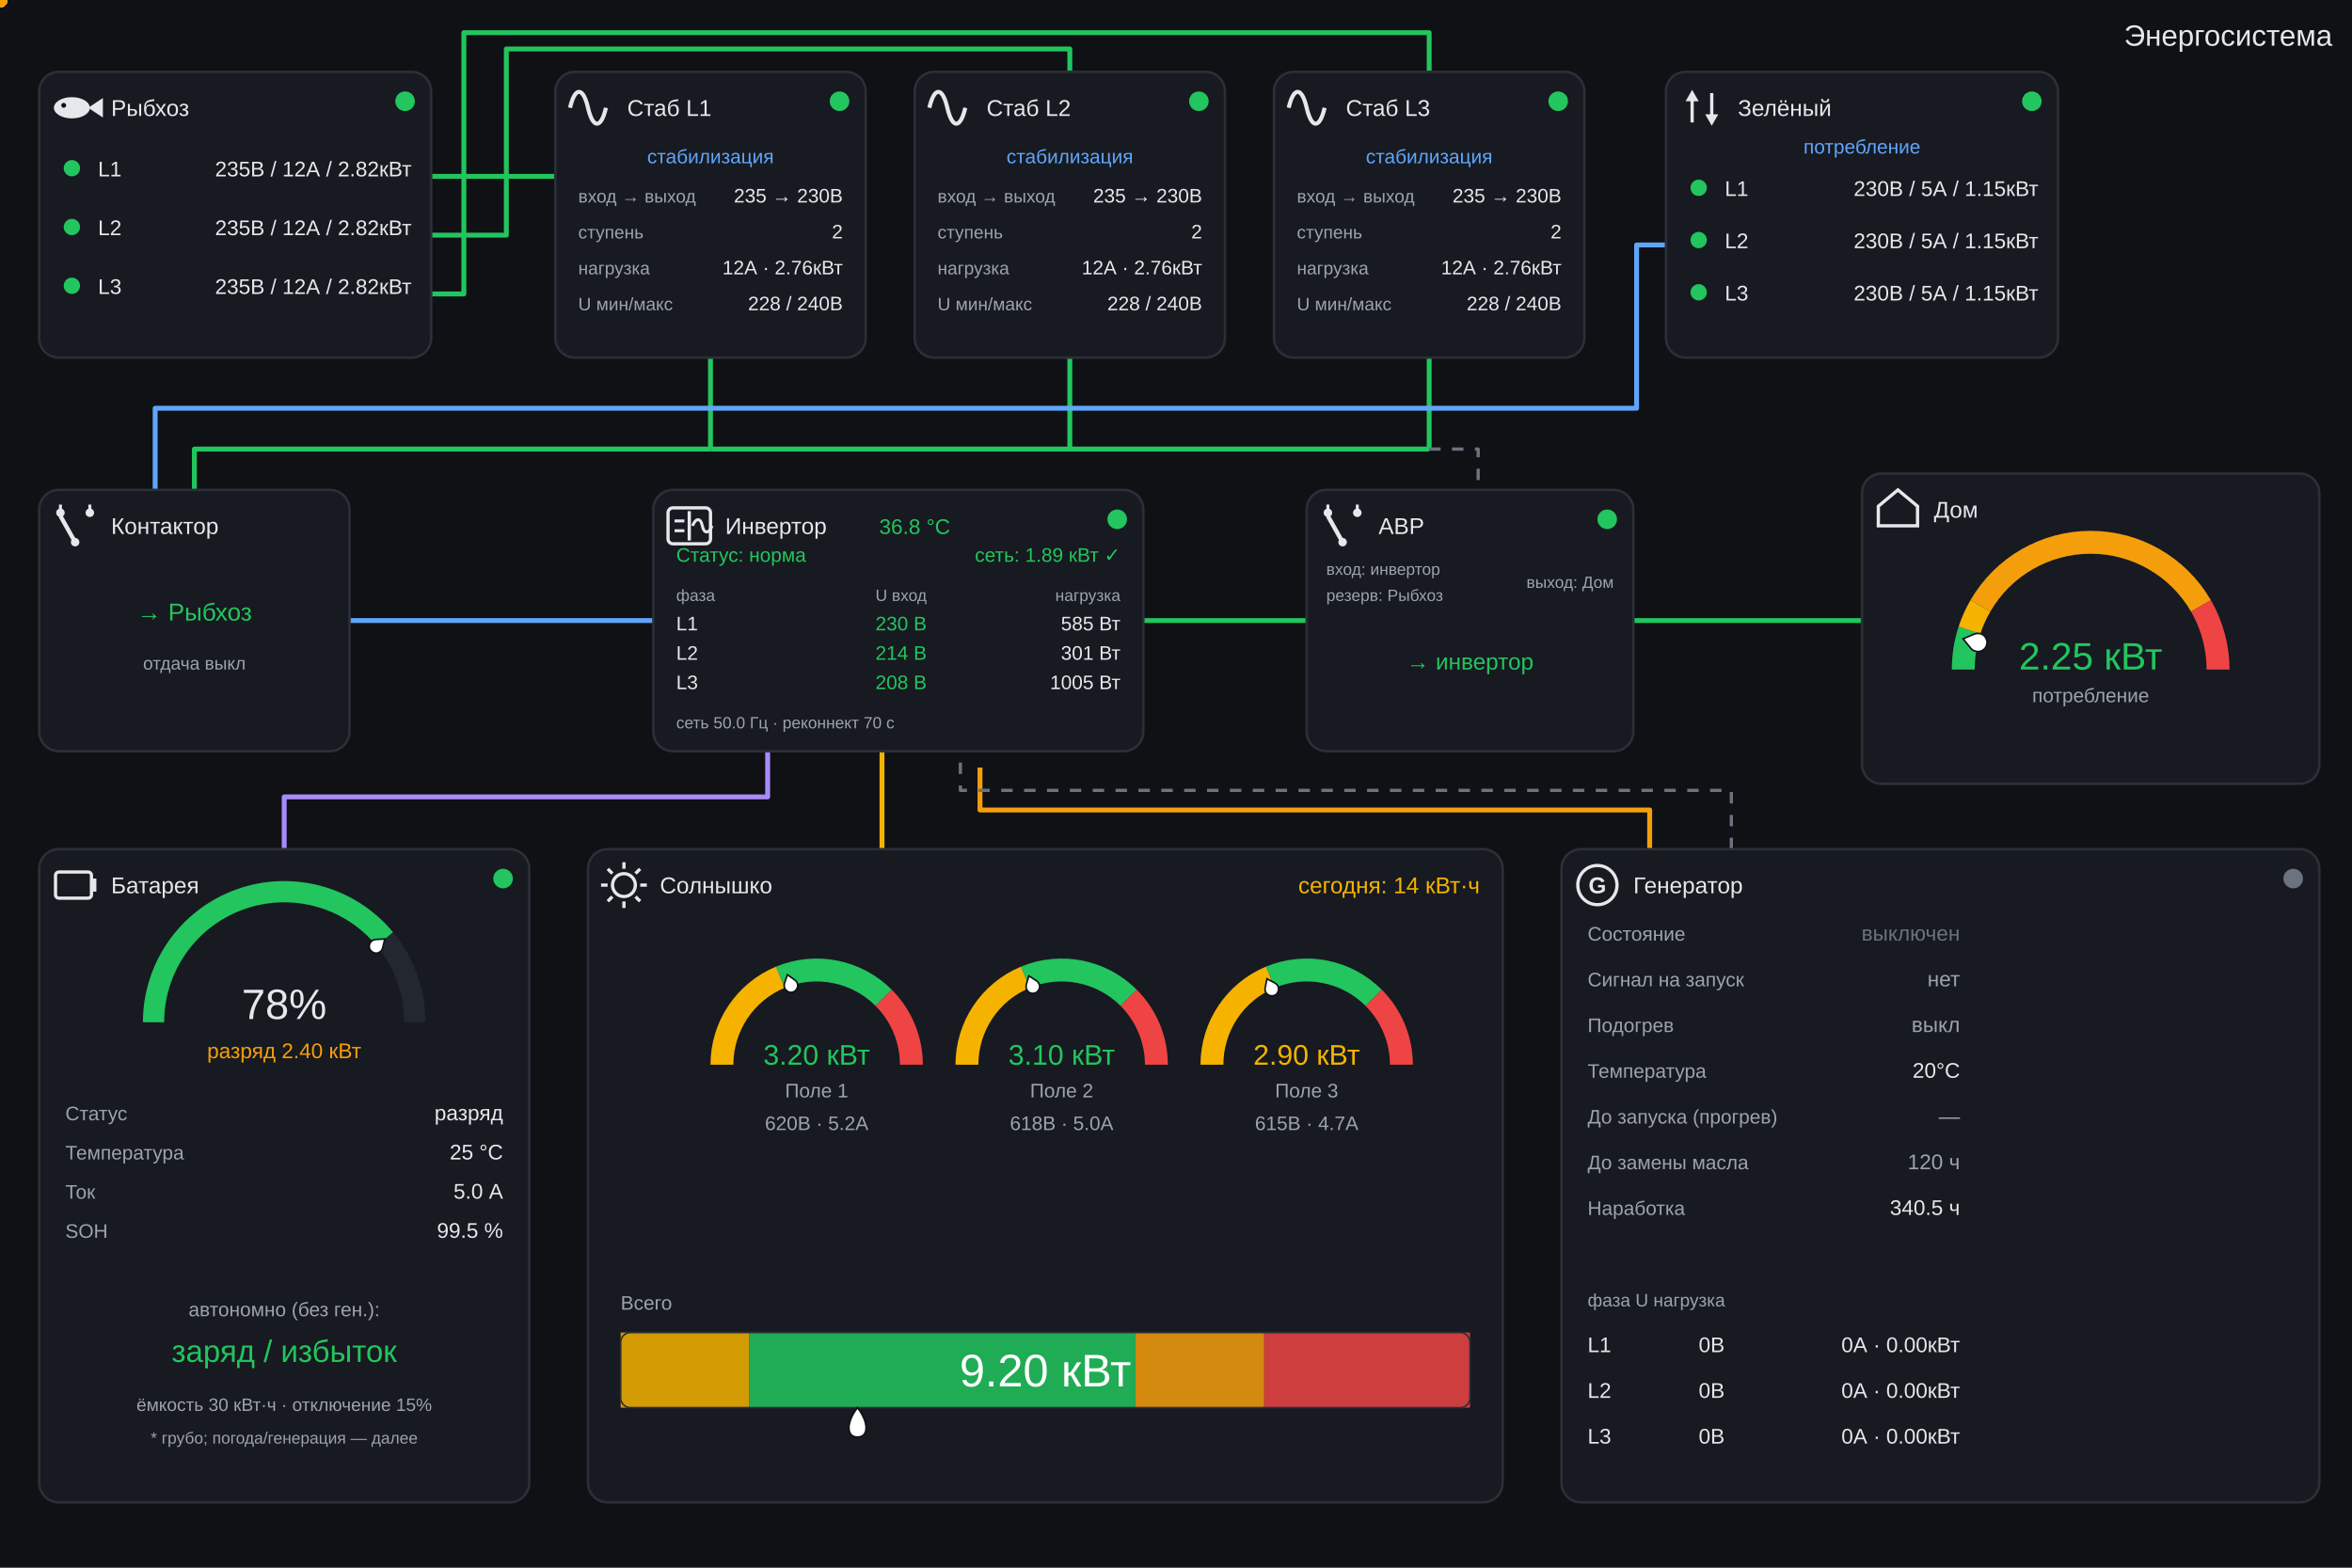
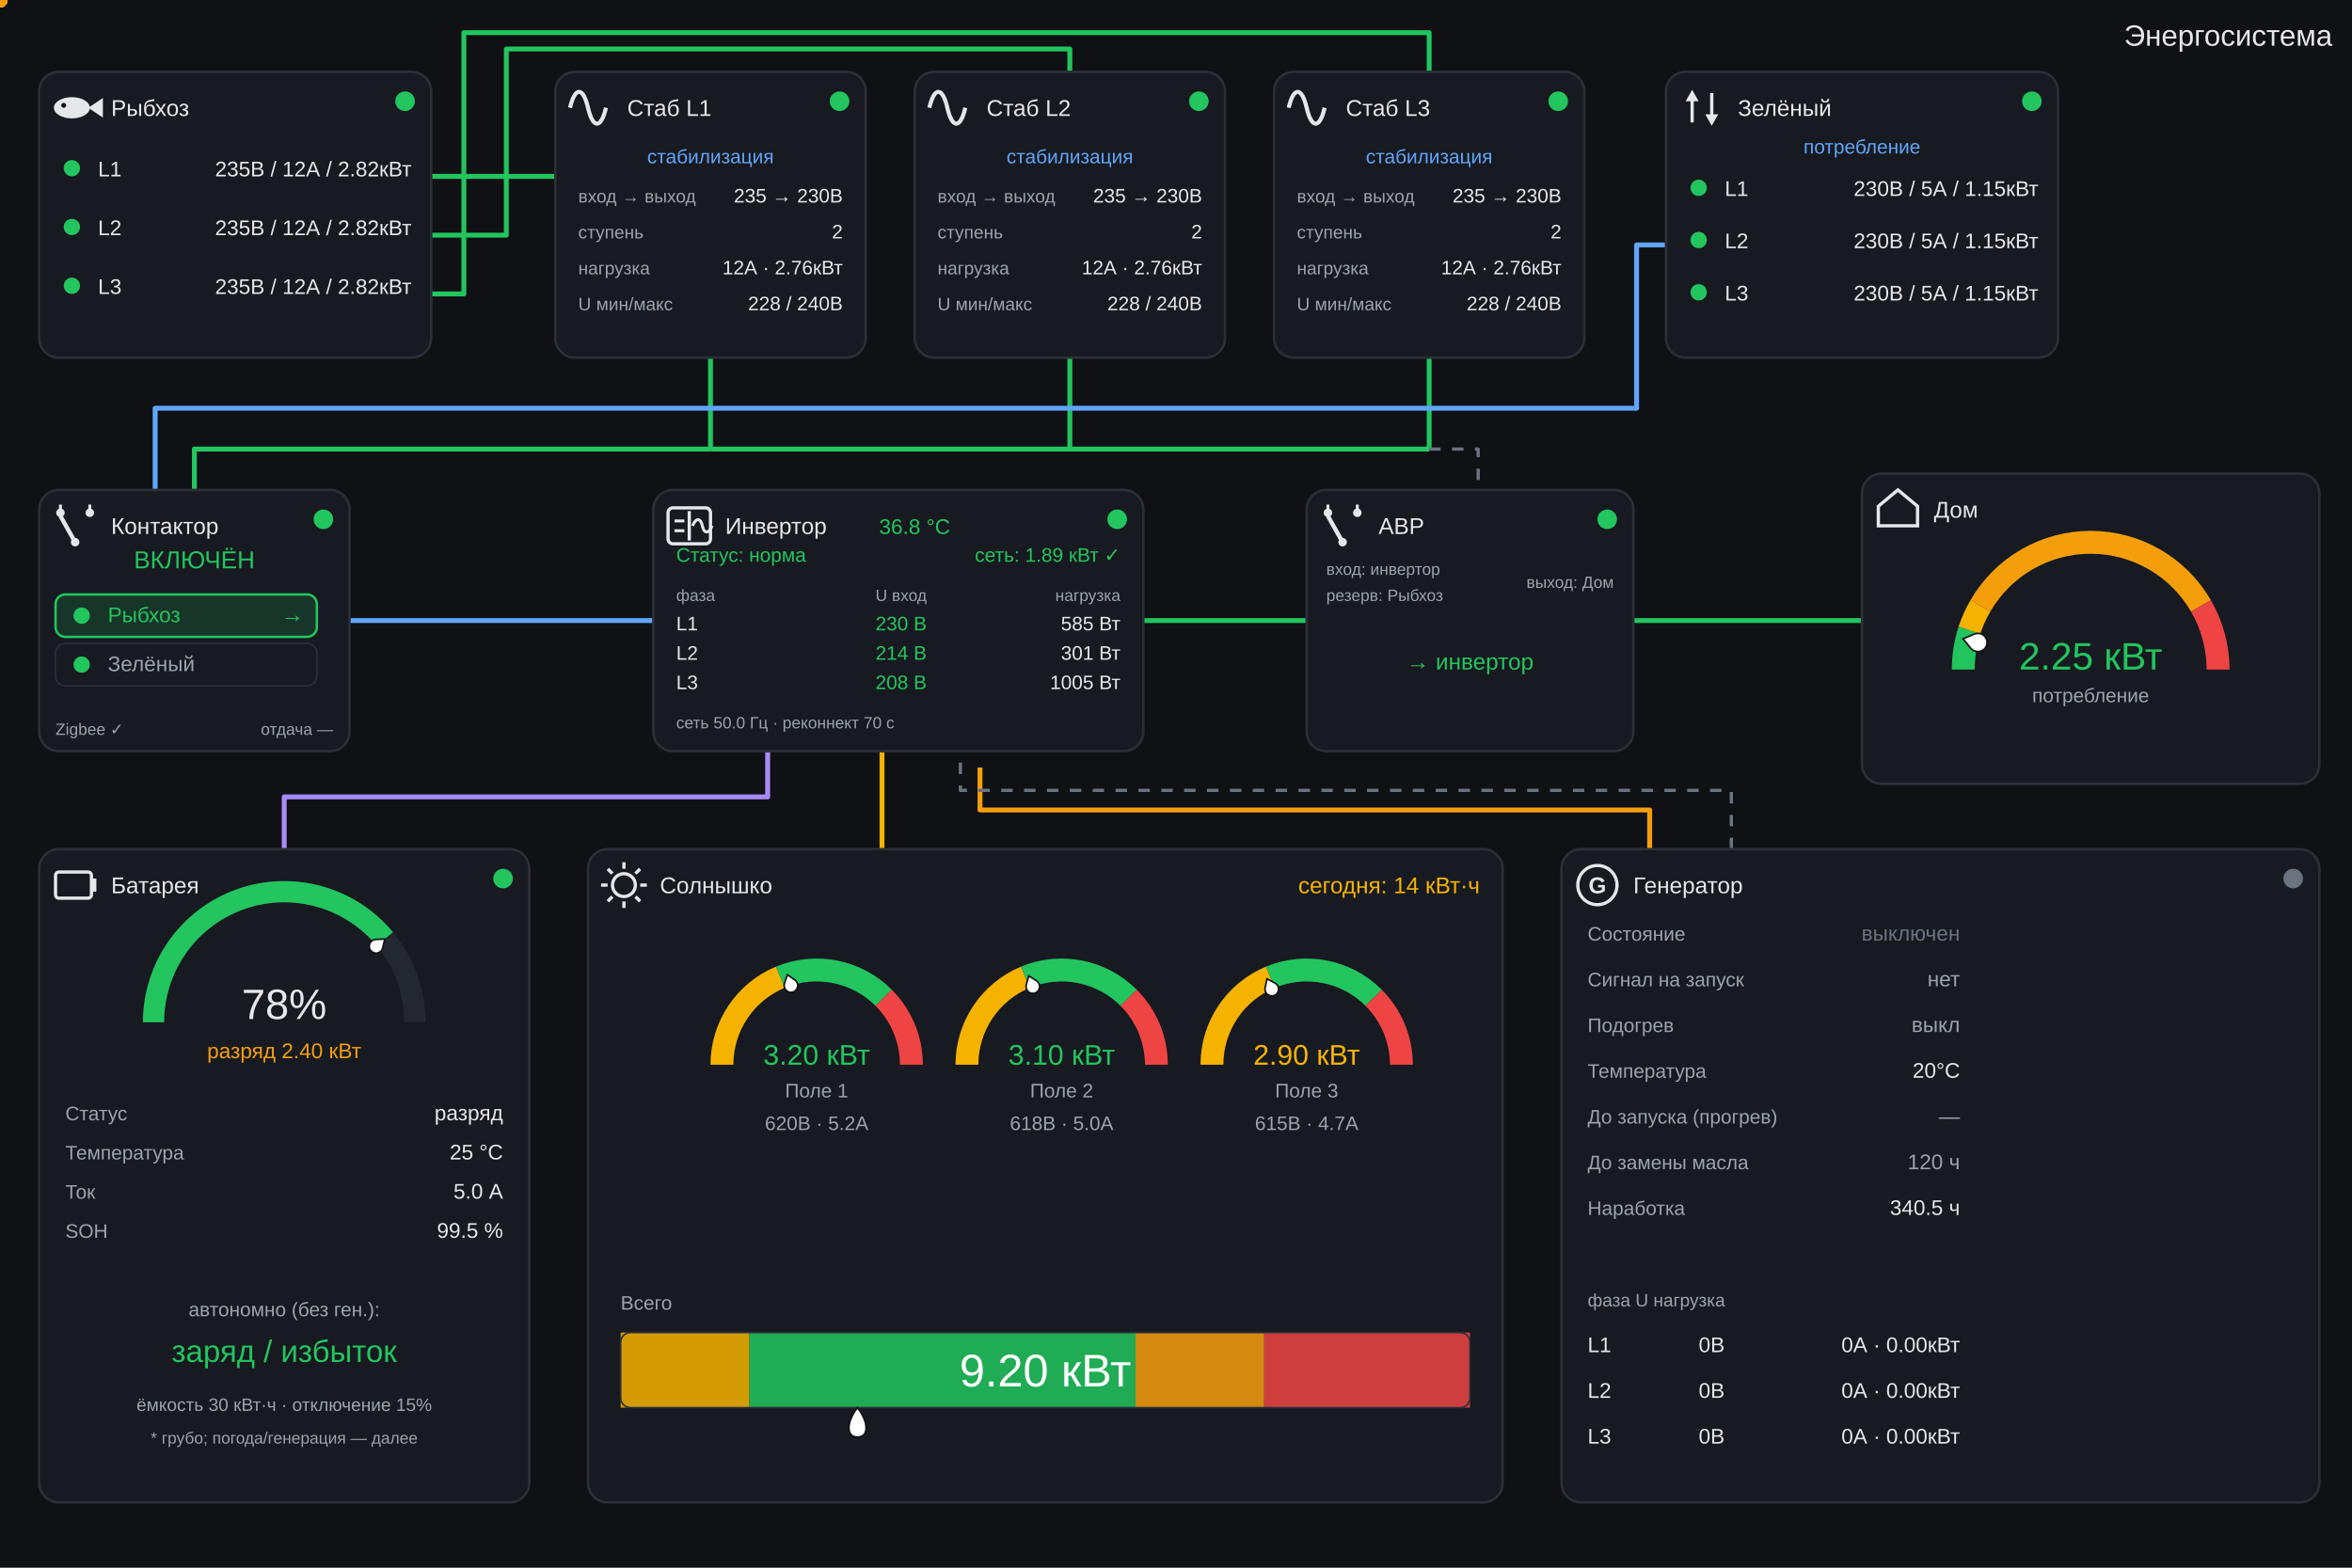
<svg xmlns="http://www.w3.org/2000/svg" viewBox="0 0 1440 960" font-family="Arial,Helvetica,sans-serif">
  <rect x="0" y="0" width="1440" height="960" fill="#0f1115" />
  <text x="1428" y="28" font-size="18" fill="#e5e7eb" text-anchor="end">Энергосистема</text>
  <polyline fill="none" stroke="#22c55e" stroke-width="3" stroke-linejoin="round" points="264,108 340,108 " />
  <circle r="4.5" fill="#22c55e">
    <animateMotion dur="1.46s" repeatCount="indefinite" begin="-0.00s" path="M 264,108 340,108" />
  </circle>
  <polyline fill="none" stroke="#22c55e" stroke-width="3" stroke-linejoin="round" points="264,144 310,144 310,30 655,30 655,44 " />
  <circle r="4.5" fill="#22c55e">
    <animateMotion dur="9.98s" repeatCount="indefinite" begin="-0.00s" path="M 264,144 310,144 310,30 655,30 655,44" />
  </circle>
  <circle r="4.5" fill="#22c55e">
    <animateMotion dur="9.98s" repeatCount="indefinite" begin="-2.00s" path="M 264,144 310,144 310,30 655,30 655,44" />
  </circle>
  <circle r="4.5" fill="#22c55e">
    <animateMotion dur="9.98s" repeatCount="indefinite" begin="-3.99s" path="M 264,144 310,144 310,30 655,30 655,44" />
  </circle>
  <circle r="4.5" fill="#22c55e">
    <animateMotion dur="9.98s" repeatCount="indefinite" begin="-5.99s" path="M 264,144 310,144 310,30 655,30 655,44" />
  </circle>
  <circle r="4.5" fill="#22c55e">
    <animateMotion dur="9.98s" repeatCount="indefinite" begin="-7.98s" path="M 264,144 310,144 310,30 655,30 655,44" />
  </circle>
  <polyline fill="none" stroke="#22c55e" stroke-width="3" stroke-linejoin="round" points="264,180 284,180 284,20 875,20 875,44 " />
  <circle r="4.5" fill="#22c55e">
    <animateMotion dur="15.29s" repeatCount="indefinite" begin="-0.00s" path="M 264,180 284,180 284,20 875,20 875,44" />
  </circle>
  <circle r="4.5" fill="#22c55e">
    <animateMotion dur="15.29s" repeatCount="indefinite" begin="-2.18s" path="M 264,180 284,180 284,20 875,20 875,44" />
  </circle>
  <circle r="4.5" fill="#22c55e">
    <animateMotion dur="15.29s" repeatCount="indefinite" begin="-4.37s" path="M 264,180 284,180 284,20 875,20 875,44" />
  </circle>
  <circle r="4.5" fill="#22c55e">
    <animateMotion dur="15.29s" repeatCount="indefinite" begin="-6.55s" path="M 264,180 284,180 284,20 875,20 875,44" />
  </circle>
  <circle r="4.5" fill="#22c55e">
    <animateMotion dur="15.29s" repeatCount="indefinite" begin="-8.74s" path="M 264,180 284,180 284,20 875,20 875,44" />
  </circle>
  <circle r="4.5" fill="#22c55e">
    <animateMotion dur="15.29s" repeatCount="indefinite" begin="-10.92s" path="M 264,180 284,180 284,20 875,20 875,44" />
  </circle>
  <circle r="4.5" fill="#22c55e">
    <animateMotion dur="15.29s" repeatCount="indefinite" begin="-13.10s" path="M 264,180 284,180 284,20 875,20 875,44" />
  </circle>
  <polyline fill="none" stroke="#22c55e" stroke-width="3" stroke-linejoin="round" points="435,219 435,275 " />
  <circle r="4.5" fill="#22c55e">
    <animateMotion dur="0.92s" repeatCount="indefinite" begin="-0.00s" path="M 435,219 435,275" />
  </circle>
  <polyline fill="none" stroke="#22c55e" stroke-width="3" stroke-linejoin="round" points="655,219 655,275 " />
  <circle r="4.5" fill="#22c55e">
    <animateMotion dur="0.92s" repeatCount="indefinite" begin="-0.00s" path="M 655,219 655,275" />
  </circle>
  <polyline fill="none" stroke="#22c55e" stroke-width="3" stroke-linejoin="round" points="875,219 875,275 " />
  <circle r="4.5" fill="#22c55e">
    <animateMotion dur="0.92s" repeatCount="indefinite" begin="-0.00s" path="M 875,219 875,275" />
  </circle>
  <polyline fill="none" stroke="#22c55e" stroke-width="3" stroke-linejoin="round" points="435,275 875,275 " />
  <polyline fill="none" stroke="#22c55e" stroke-width="3" stroke-linejoin="round" points="435,275 119,275 119,300 " />
  <circle r="4.5" fill="#22c55e">
    <animateMotion dur="5.59s" repeatCount="indefinite" begin="-0.00s" path="M 435,275 119,275 119,300" />
  </circle>
  <circle r="4.5" fill="#22c55e">
    <animateMotion dur="5.59s" repeatCount="indefinite" begin="-1.86s" path="M 435,275 119,275 119,300" />
  </circle>
  <circle r="4.5" fill="#22c55e">
    <animateMotion dur="5.59s" repeatCount="indefinite" begin="-3.73s" path="M 435,275 119,275 119,300" />
  </circle>
  <polyline fill="none" stroke="#6b7280" stroke-width="2" stroke-linejoin="round" stroke-dasharray="7 7" points="875,275 905,275 905,300 " />
  <polyline fill="none" stroke="#60a5fa" stroke-width="3" stroke-linejoin="round" points="1020,150 1002,150 1002,250 95,250 95,300 " />
  <circle r="4.5" fill="#60a5fa">
    <animateMotion dur="20.67s" repeatCount="indefinite" begin="-0.00s" path="M 1020,150 1002,150 1002,250 95,250 95,300" />
  </circle>
  <circle r="4.5" fill="#60a5fa">
    <animateMotion dur="20.67s" repeatCount="indefinite" begin="-2.07s" path="M 1020,150 1002,150 1002,250 95,250 95,300" />
  </circle>
  <circle r="4.5" fill="#60a5fa">
    <animateMotion dur="20.67s" repeatCount="indefinite" begin="-4.13s" path="M 1020,150 1002,150 1002,250 95,250 95,300" />
  </circle>
  <circle r="4.5" fill="#60a5fa">
    <animateMotion dur="20.67s" repeatCount="indefinite" begin="-6.20s" path="M 1020,150 1002,150 1002,250 95,250 95,300" />
  </circle>
  <circle r="4.5" fill="#60a5fa">
    <animateMotion dur="20.67s" repeatCount="indefinite" begin="-8.27s" path="M 1020,150 1002,150 1002,250 95,250 95,300" />
  </circle>
  <circle r="4.5" fill="#60a5fa">
    <animateMotion dur="20.67s" repeatCount="indefinite" begin="-10.34s" path="M 1020,150 1002,150 1002,250 95,250 95,300" />
  </circle>
  <circle r="4.5" fill="#60a5fa">
    <animateMotion dur="20.67s" repeatCount="indefinite" begin="-12.40s" path="M 1020,150 1002,150 1002,250 95,250 95,300" />
  </circle>
  <circle r="4.5" fill="#60a5fa">
    <animateMotion dur="20.67s" repeatCount="indefinite" begin="-14.47s" path="M 1020,150 1002,150 1002,250 95,250 95,300" />
  </circle>
  <circle r="4.5" fill="#60a5fa">
    <animateMotion dur="20.67s" repeatCount="indefinite" begin="-16.54s" path="M 1020,150 1002,150 1002,250 95,250 95,300" />
  </circle>
  <circle r="4.5" fill="#60a5fa">
    <animateMotion dur="20.67s" repeatCount="indefinite" begin="-18.61s" path="M 1020,150 1002,150 1002,250 95,250 95,300" />
  </circle>
  <polyline fill="none" stroke="#60a5fa" stroke-width="3" stroke-linejoin="round" points="214,380 400,380 " />
  <circle r="4.5" fill="#60a5fa">
    <animateMotion dur="3.58s" repeatCount="indefinite" begin="-0.00s" path="M 214,380 400,380" />
  </circle>
  <circle r="4.5" fill="#60a5fa">
    <animateMotion dur="3.58s" repeatCount="indefinite" begin="-1.79s" path="M 214,380 400,380" />
  </circle>
  <polyline fill="none" stroke="#22c55e" stroke-width="3" stroke-linejoin="round" points="700,380 800,380 " />
  <circle r="4.5" fill="#22c55e">
    <animateMotion dur="1.43s" repeatCount="indefinite" begin="-0.00s" path="M 700,380 800,380" />
  </circle>
  <polyline fill="none" stroke="#22c55e" stroke-width="3" stroke-linejoin="round" points="1000,380 1140,380 " />
  <circle r="4.5" fill="#22c55e">
    <animateMotion dur="2.30s" repeatCount="indefinite" begin="-0.00s" path="M 1000,380 1140,380" />
  </circle>
  <polyline fill="none" stroke="#a78bfa" stroke-width="3" stroke-linejoin="round" points="174,520 174,488 470,488 470,460 " />
  <circle r="4.5" fill="#a78bfa">
    <animateMotion dur="6.40s" repeatCount="indefinite" begin="-0.00s" path="M 174,520 174,488 470,488 470,460" />
  </circle>
  <circle r="4.5" fill="#a78bfa">
    <animateMotion dur="6.40s" repeatCount="indefinite" begin="-2.13s" path="M 174,520 174,488 470,488 470,460" />
  </circle>
  <circle r="4.5" fill="#a78bfa">
    <animateMotion dur="6.40s" repeatCount="indefinite" begin="-4.27s" path="M 174,520 174,488 470,488 470,460" />
  </circle>
  <polyline fill="none" stroke="#f5b300" stroke-width="3" stroke-linejoin="round" points="540,520 540,460 " />
  <circle r="4.5" fill="#f5b300">
    <animateMotion dur="0.51s" repeatCount="indefinite" begin="-0.00s" path="M 540,520 540,460" />
  </circle>
  <polyline fill="none" stroke="#f59e0b" stroke-width="3" stroke-linejoin="round" points="1010,520 1010,496 600,496 600,470 " />
  <circle r="4.5" fill="#f59e0b">
    <animateMotion dur="10.70s" repeatCount="indefinite" begin="-0.00s" path="M 1010,520 1010,496 600,496 600,470" />
  </circle>
  <circle r="4.5" fill="#f59e0b">
    <animateMotion dur="10.70s" repeatCount="indefinite" begin="-2.67s" path="M 1010,520 1010,496 600,496 600,470" />
  </circle>
  <circle r="4.5" fill="#f59e0b">
    <animateMotion dur="10.70s" repeatCount="indefinite" begin="-5.35s" path="M 1010,520 1010,496 600,496 600,470" />
  </circle>
  <circle r="4.5" fill="#f59e0b">
    <animateMotion dur="10.70s" repeatCount="indefinite" begin="-8.02s" path="M 1010,520 1010,496 600,496 600,470" />
  </circle>
  <polyline fill="none" stroke="#6b7280" stroke-width="2" stroke-linejoin="round" stroke-dasharray="7 7" points="1060,520 1060,484 588,484 588,460 " />
  <rect x="24" y="44" width="240" height="175" rx="12" fill="#171a20" stroke="#2b2f38" stroke-width="1.5" />
  <g fill="#e5e7eb">
    <ellipse cx="44" cy="66" rx="11" ry="6.5" />
    <polygon points="54,66 63,60 63,72" />
  </g>
  <circle cx="39" cy="64.5" r="1.5" fill="#0f1115" />
  <text x="68" y="71" font-size="14" fill="#e5e7eb" text-anchor="start">Рыбхоз</text>
  <circle cx="248" cy="62" r="6" fill="#22c55e" />
  <circle cx="44" cy="103" r="5" fill="#22c55e" />
  <text x="60" y="108" font-size="13" fill="#e5e7eb" text-anchor="start">L1</text>
  <text x="252" y="108" font-size="13" fill="#e5e7eb" text-anchor="end">235В / 12А / 2.82кВт</text>
  <circle cx="44" cy="139" r="5" fill="#22c55e" />
  <text x="60" y="144" font-size="13" fill="#e5e7eb" text-anchor="start">L2</text>
  <text x="252" y="144" font-size="13" fill="#e5e7eb" text-anchor="end">235В / 12А / 2.82кВт</text>
  <circle cx="44" cy="175" r="5" fill="#22c55e" />
  <text x="60" y="180" font-size="13" fill="#e5e7eb" text-anchor="start">L3</text>
  <text x="252" y="180" font-size="13" fill="#e5e7eb" text-anchor="end">235В / 12А / 2.82кВт</text>
  <rect x="340" y="44" width="190" height="175" rx="12" fill="#171a20" stroke="#2b2f38" stroke-width="1.5" />
  <path d="M 349 66 c 3,-13 8,-13 11,0 c 3,13 8,13 11,0" fill="none" stroke="#e5e7eb" stroke-width="2.5" />
  <text x="384" y="71" font-size="14" fill="#e5e7eb" text-anchor="start">Стаб L1</text>
  <circle cx="514" cy="62" r="6" fill="#22c55e" />
  <text x="435" y="100" font-size="12" fill="#60a5fa" text-anchor="middle">стабилизация</text>
  <text x="354" y="124" font-size="11" fill="#9ca3af" text-anchor="start">вход → выход</text>
  <text x="516" y="124" font-size="12" fill="#e5e7eb" text-anchor="end">235 → 230В</text>
  <text x="354" y="146" font-size="11" fill="#9ca3af" text-anchor="start">ступень</text>
  <text x="516" y="146" font-size="12" fill="#e5e7eb" text-anchor="end">2</text>
  <text x="354" y="168" font-size="11" fill="#9ca3af" text-anchor="start">нагрузка</text>
  <text x="516" y="168" font-size="12" fill="#e5e7eb" text-anchor="end">12А · 2.76кВт</text>
  <text x="354" y="190" font-size="11" fill="#9ca3af" text-anchor="start">U мин/макс</text>
  <text x="516" y="190" font-size="12" fill="#e5e7eb" text-anchor="end">228 / 240В</text>
  <rect x="560" y="44" width="190" height="175" rx="12" fill="#171a20" stroke="#2b2f38" stroke-width="1.5" />
  <path d="M 569 66 c 3,-13 8,-13 11,0 c 3,13 8,13 11,0" fill="none" stroke="#e5e7eb" stroke-width="2.5" />
  <text x="604" y="71" font-size="14" fill="#e5e7eb" text-anchor="start">Стаб L2</text>
  <circle cx="734" cy="62" r="6" fill="#22c55e" />
  <text x="655" y="100" font-size="12" fill="#60a5fa" text-anchor="middle">стабилизация</text>
  <text x="574" y="124" font-size="11" fill="#9ca3af" text-anchor="start">вход → выход</text>
  <text x="736" y="124" font-size="12" fill="#e5e7eb" text-anchor="end">235 → 230В</text>
  <text x="574" y="146" font-size="11" fill="#9ca3af" text-anchor="start">ступень</text>
  <text x="736" y="146" font-size="12" fill="#e5e7eb" text-anchor="end">2</text>
  <text x="574" y="168" font-size="11" fill="#9ca3af" text-anchor="start">нагрузка</text>
  <text x="736" y="168" font-size="12" fill="#e5e7eb" text-anchor="end">12А · 2.76кВт</text>
  <text x="574" y="190" font-size="11" fill="#9ca3af" text-anchor="start">U мин/макс</text>
  <text x="736" y="190" font-size="12" fill="#e5e7eb" text-anchor="end">228 / 240В</text>
  <rect x="780" y="44" width="190" height="175" rx="12" fill="#171a20" stroke="#2b2f38" stroke-width="1.5" />
  <path d="M 789 66 c 3,-13 8,-13 11,0 c 3,13 8,13 11,0" fill="none" stroke="#e5e7eb" stroke-width="2.5" />
  <text x="824" y="71" font-size="14" fill="#e5e7eb" text-anchor="start">Стаб L3</text>
  <circle cx="954" cy="62" r="6" fill="#22c55e" />
  <text x="875" y="100" font-size="12" fill="#60a5fa" text-anchor="middle">стабилизация</text>
  <text x="794" y="124" font-size="11" fill="#9ca3af" text-anchor="start">вход → выход</text>
  <text x="956" y="124" font-size="12" fill="#e5e7eb" text-anchor="end">235 → 230В</text>
  <text x="794" y="146" font-size="11" fill="#9ca3af" text-anchor="start">ступень</text>
  <text x="956" y="146" font-size="12" fill="#e5e7eb" text-anchor="end">2</text>
  <text x="794" y="168" font-size="11" fill="#9ca3af" text-anchor="start">нагрузка</text>
  <text x="956" y="168" font-size="12" fill="#e5e7eb" text-anchor="end">12А · 2.76кВт</text>
  <text x="794" y="190" font-size="11" fill="#9ca3af" text-anchor="start">U мин/макс</text>
  <text x="956" y="190" font-size="12" fill="#e5e7eb" text-anchor="end">228 / 240В</text>
  <rect x="1020" y="44" width="240" height="175" rx="12" fill="#171a20" stroke="#2b2f38" stroke-width="1.5" />
  <line x1="1036" y1="75" x2="1036" y2="60" stroke="#e5e7eb" stroke-width="2" />
  <polygon points="1036,55 1032,62 1040,62" fill="#e5e7eb" />
  <line x1="1048" y1="57" x2="1048" y2="72" stroke="#e5e7eb" stroke-width="2" />
  <polygon points="1048,77 1052,70 1044,70" fill="#e5e7eb" />
  <text x="1064" y="71" font-size="14" fill="#e5e7eb" text-anchor="start">Зелёный</text>
  <circle cx="1244" cy="62" r="6" fill="#22c55e" />
  <text x="1140" y="94" font-size="12" fill="#60a5fa" text-anchor="middle">потребление</text>
  <circle cx="1040" cy="115" r="5" fill="#22c55e" />
  <text x="1056" y="120" font-size="13" fill="#e5e7eb" text-anchor="start">L1</text>
  <text x="1248" y="120" font-size="13" fill="#e5e7eb" text-anchor="end">230В / 5А / 1.15кВт</text>
  <circle cx="1040" cy="147" r="5" fill="#22c55e" />
  <text x="1056" y="152" font-size="13" fill="#e5e7eb" text-anchor="start">L2</text>
  <text x="1248" y="152" font-size="13" fill="#e5e7eb" text-anchor="end">230В / 5А / 1.15кВт</text>
  <circle cx="1040" cy="179" r="5" fill="#22c55e" />
  <text x="1056" y="184" font-size="13" fill="#e5e7eb" text-anchor="start">L3</text>
  <text x="1248" y="184" font-size="13" fill="#e5e7eb" text-anchor="end">230В / 5А / 1.15кВт</text>
  <rect x="24" y="300" width="190" height="160" rx="12" fill="#171a20" stroke="#2b2f38" stroke-width="1.5" />
  <circle cx="37" cy="314" r="2.6" fill="#e5e7eb" />
  <circle cx="55" cy="314" r="2.6" fill="#e5e7eb" />
  <circle cx="46" cy="332" r="2.6" fill="#e5e7eb" />
  <line x1="37" y1="314" x2="37" y2="309" stroke="#e5e7eb" stroke-width="1.8" />
  <line x1="55" y1="314" x2="55" y2="309" stroke="#e5e7eb" stroke-width="1.8" />
  <line x1="46" y1="332" x2="37" y2="316" stroke="#e5e7eb" stroke-width="2.6" />
  <text x="68" y="327" font-size="14" fill="#e5e7eb" text-anchor="start">Контактор</text>
-   <text x="119" y="380" font-size="15" fill="#22c55e" text-anchor="middle">→ Рыбхоз</text>
-   <text x="119" y="410" font-size="11" fill="#9ca3af" text-anchor="middle">отдача выкл</text>
+   <circle cx="198" cy="318" r="6" fill="#22c55e" />
+   <text x="119" y="348" font-size="15" fill="#22c55e" text-anchor="middle">ВКЛЮЧЁН</text>
+   <rect x="34" y="364" width="160" height="26" rx="6" fill="#22c55e" fill-opacity="0.16" stroke="#22c55e" stroke-width="1.5" />
+   <circle cx="50" cy="377" r="5" fill="#22c55e" />
+   <text x="66" y="381" font-size="13" fill="#22c55e" text-anchor="start">Рыбхоз</text>
+   <text x="186" y="381" font-size="14" fill="#22c55e" text-anchor="end">→</text>
+   <rect x="34" y="394" width="160" height="26" rx="6" fill="none" stroke="#2b2f38" stroke-width="1" />
+   <circle cx="50" cy="407" r="5" fill="#22c55e" />
+   <text x="66" y="411" font-size="13" fill="#9ca3af" text-anchor="start">Зелёный</text>
+   <text x="34" y="450" font-size="10" fill="#9ca3af" text-anchor="start">Zigbee ✓</text>
+   <text x="204" y="450" font-size="10" fill="#9ca3af" text-anchor="end">отдача —</text>
  <rect x="400" y="300" width="300" height="160" rx="12" fill="#171a20" stroke="#2b2f38" stroke-width="1.5" />
  <rect x="409" y="311" width="26" height="22" rx="3" fill="none" stroke="#e5e7eb" stroke-width="2" />
  <line x1="422" y1="313" x2="422" y2="331" stroke="#e5e7eb" stroke-width="2" />
  <path d="M 424 322 c 2,-5 5,-5 6,0 c 1,5 4,5 6,0" fill="none" stroke="#e5e7eb" stroke-width="1.8" />
  <line x1="413" y1="319" x2="419" y2="319" stroke="#e5e7eb" stroke-width="1.8" />
  <line x1="413" y1="325" x2="419" y2="325" stroke="#e5e7eb" stroke-width="1.8" />
  <text x="444" y="327" font-size="14" fill="#e5e7eb" text-anchor="start">Инвертор</text>
  <circle cx="684" cy="318" r="6" fill="#22c55e" />
  <text x="560" y="327" font-size="13" fill="#22c55e" text-anchor="middle">36.8 °C</text>
  <text x="414" y="344" font-size="12" fill="#22c55e" text-anchor="start">Статус: норма</text>
  <text x="686" y="344" font-size="12" fill="#22c55e" text-anchor="end">сеть: 1.89 кВт ✓</text>
  <text x="414" y="368" font-size="10" fill="#9ca3af" text-anchor="start">фаза</text>
  <text x="536" y="368" font-size="10" fill="#9ca3af" text-anchor="start">U вход</text>
  <text x="686" y="368" font-size="10" fill="#9ca3af" text-anchor="end">нагрузка</text>
  <text x="414" y="386" font-size="12" fill="#e5e7eb" text-anchor="start">L1</text>
  <text x="536" y="386" font-size="12" fill="#22c55e" text-anchor="start">230 В</text>
  <text x="686" y="386" font-size="12" fill="#e5e7eb" text-anchor="end">585 Вт</text>
  <text x="414" y="404" font-size="12" fill="#e5e7eb" text-anchor="start">L2</text>
  <text x="536" y="404" font-size="12" fill="#22c55e" text-anchor="start">214 В</text>
  <text x="686" y="404" font-size="12" fill="#e5e7eb" text-anchor="end">301 Вт</text>
  <text x="414" y="422" font-size="12" fill="#e5e7eb" text-anchor="start">L3</text>
  <text x="536" y="422" font-size="12" fill="#22c55e" text-anchor="start">208 В</text>
  <text x="686" y="422" font-size="12" fill="#e5e7eb" text-anchor="end">1005 Вт</text>
  <text x="414" y="446" font-size="10" fill="#9ca3af" text-anchor="start">сеть 50.0 Гц · реконнект 70 с</text>
  <rect x="800" y="300" width="200" height="160" rx="12" fill="#171a20" stroke="#2b2f38" stroke-width="1.5" />
  <circle cx="813" cy="314" r="2.6" fill="#e5e7eb" />
  <circle cx="831" cy="314" r="2.6" fill="#e5e7eb" />
  <circle cx="822" cy="332" r="2.6" fill="#e5e7eb" />
  <line x1="813" y1="314" x2="813" y2="309" stroke="#e5e7eb" stroke-width="1.8" />
  <line x1="831" y1="314" x2="831" y2="309" stroke="#e5e7eb" stroke-width="1.8" />
  <line x1="822" y1="332" x2="813" y2="316" stroke="#e5e7eb" stroke-width="2.6" />
  <text x="844" y="327" font-size="14" fill="#e5e7eb" text-anchor="start">АВР</text>
  <circle cx="984" cy="318" r="6" fill="#22c55e" />
  <text x="812" y="352" font-size="10" fill="#9ca3af" text-anchor="start">вход: инвертор</text>
  <text x="812" y="368" font-size="10" fill="#9ca3af" text-anchor="start">резерв: Рыбхоз</text>
  <text x="988" y="360" font-size="10" fill="#9ca3af" text-anchor="end">выход: Дом</text>
  <text x="900" y="410" font-size="14" fill="#22c55e" text-anchor="middle">→ инвертор</text>
  <rect x="1140" y="290" width="280" height="190" rx="12" fill="#171a20" stroke="#2b2f38" stroke-width="1.5" />
  <path d="M 1150 322 L 1150 310 L 1162 300 L 1174 310 L 1174 322 Z" fill="none" stroke="#e5e7eb" stroke-width="2" />
  <text x="1184" y="317" font-size="14" fill="#e5e7eb" text-anchor="start">Дом</text>
  <path fill="none" stroke="#23272f" stroke-width="14" stroke-linecap="butt" d="M 1202.0 410.0 A 78 78 0 0 1 1358.0 410.0" />
  <path fill="none" stroke="#22c55e" stroke-width="14" stroke-linecap="butt" d="M 1202.0 410.0 A 78 78 0 0 1 1205.8 385.9" />
  <path fill="none" stroke="#f5b300" stroke-width="14" stroke-linecap="butt" d="M 1205.8 385.9 A 78 78 0 0 1 1212.5 371.0" />
  <path fill="none" stroke="#f59e0b" stroke-width="14" stroke-linecap="butt" d="M 1212.5 371.0 A 78 78 0 0 1 1347.5 371.0" />
  <path fill="none" stroke="#ef4444" stroke-width="14" stroke-linecap="butt" d="M 1347.5 371.0 A 78 78 0 0 1 1358.0 410.0" />
  <path d="M 1201.9,391.2 L 1208.7,388.3 L 1210.2,387.9 L 1211.8,387.9 L 1213.3,388.3 L 1214.6,389.1 L 1215.6,390.3 L 1216.3,391.7 L 1216.6,393.2 L 1216.4,394.7 L 1215.9,396.2 L 1214.9,397.4 L 1213.7,398.3 L 1212.2,398.9 L 1210.7,399.0 L 1209.2,398.7 L 1207.8,398.1 L 1206.6,397.0 Z" fill="#ffffff" stroke="#0f1115" stroke-width="1" />
  <text x="1280" y="410" font-size="23.4" fill="#22c55e" text-anchor="middle">2.25 кВт</text>
  <text x="1280" y="430" font-size="12" fill="#9ca3af" text-anchor="middle">потребление</text>
  <rect x="24" y="520" width="300" height="400" rx="12" fill="#171a20" stroke="#2b2f38" stroke-width="1.5" />
  <rect x="34" y="534" width="22" height="16" rx="2" fill="none" stroke="#e5e7eb" stroke-width="2" />
  <rect x="56" y="538" width="3" height="8" fill="#e5e7eb" />
  <text x="68" y="547" font-size="14" fill="#e5e7eb" text-anchor="start">Батарея</text>
  <circle cx="308" cy="538" r="6" fill="#22c55e" />
  <path fill="none" stroke="#23272f" stroke-width="13" stroke-linecap="butt" d="M 94.0 626.0 A 80 80 0 0 1 254.0 626.0" />
  <path fill="none" stroke="#22c55e" stroke-width="13" stroke-linecap="butt" d="M 94.0 626.0 A 80 80 0 0 1 235.6 575.0" />
  <path d="M 235.6,575.0 L 234.3,580.5 L 233.9,581.5 L 233.2,582.5 L 232.3,583.1 L 231.2,583.6 L 230.0,583.7 L 228.9,583.4 L 227.9,582.9 L 227.0,582.1 L 226.4,581.2 L 226.1,580.0 L 226.1,578.9 L 226.4,577.8 L 227.0,576.8 L 227.9,576.0 L 228.9,575.5 L 230.0,575.3 Z" fill="#ffffff" stroke="#0f1115" stroke-width="1" />
  <text x="174" y="624" font-size="26" fill="#e5e7eb" text-anchor="middle">78%</text>
  <text x="174" y="648" font-size="13" fill="#f59e0b" text-anchor="middle">разряд 2.40 кВт</text>
  <text x="40" y="686" font-size="12" fill="#9ca3af" text-anchor="start">Статус</text>
  <text x="308" y="686" font-size="13" fill="#e5e7eb" text-anchor="end">разряд</text>
  <text x="40" y="710" font-size="12" fill="#9ca3af" text-anchor="start">Температура</text>
  <text x="308" y="710" font-size="13" fill="#e5e7eb" text-anchor="end">25 °C</text>
  <text x="40" y="734" font-size="12" fill="#9ca3af" text-anchor="start">Ток</text>
  <text x="308" y="734" font-size="13" fill="#e5e7eb" text-anchor="end">5.0 А</text>
  <text x="40" y="758" font-size="12" fill="#9ca3af" text-anchor="start">SOH</text>
  <text x="308" y="758" font-size="13" fill="#e5e7eb" text-anchor="end">99.5 %</text>
  <text x="174" y="806" font-size="12" fill="#9ca3af" text-anchor="middle">автономно (без ген.):</text>
  <text x="174" y="834" font-size="19" fill="#22c55e" text-anchor="middle">заряд / избыток</text>
  <text x="174" y="864" font-size="11" fill="#9ca3af" text-anchor="middle">ёмкость 30 кВт·ч · отключение 15%</text>
  <text x="174" y="884" font-size="10" fill="#9ca3af" text-anchor="middle">* грубо; погода/генерация — далее</text>
  <rect x="360" y="520" width="560" height="400" rx="12" fill="#171a20" stroke="#2b2f38" stroke-width="1.5" />
  <circle cx="382" cy="542" r="7" fill="none" stroke="#e5e7eb" stroke-width="2" />
  <line x1="392.0" y1="542.0" x2="396.0" y2="542.0" stroke="#e5e7eb" stroke-width="2" />
  <line x1="389.1" y1="534.9" x2="391.9" y2="532.1" stroke="#e5e7eb" stroke-width="2" />
  <line x1="382.0" y1="532.0" x2="382.0" y2="528.0" stroke="#e5e7eb" stroke-width="2" />
  <line x1="374.9" y1="534.9" x2="372.1" y2="532.1" stroke="#e5e7eb" stroke-width="2" />
  <line x1="372.0" y1="542.0" x2="368.0" y2="542.0" stroke="#e5e7eb" stroke-width="2" />
  <line x1="374.9" y1="549.1" x2="372.1" y2="551.9" stroke="#e5e7eb" stroke-width="2" />
  <line x1="382.0" y1="552.0" x2="382.0" y2="556.0" stroke="#e5e7eb" stroke-width="2" />
  <line x1="389.1" y1="549.1" x2="391.9" y2="551.9" stroke="#e5e7eb" stroke-width="2" />
  <text x="404" y="547" font-size="14" fill="#e5e7eb" text-anchor="start">Солнышко</text>
  <text x="906" y="547" font-size="14" fill="#f5b300" text-anchor="end">сегодня: 14 кВт·ч</text>
  <path fill="none" stroke="#23272f" stroke-width="14" stroke-linecap="butt" d="M 442.0 652.0 A 58 58 0 0 1 558.0 652.0" />
  <path fill="none" stroke="#f5b300" stroke-width="14" stroke-linecap="butt" d="M 442.0 652.0 A 58 58 0 0 1 477.8 598.4" />
  <path fill="none" stroke="#22c55e" stroke-width="14" stroke-linecap="butt" d="M 477.8 598.4 A 58 58 0 0 1 541.0 611.0" />
  <path fill="none" stroke="#ef4444" stroke-width="14" stroke-linecap="butt" d="M 541.0 611.0 A 58 58 0 0 1 558.0 652.0" />
  <path d="M 482.1,596.9 L 486.6,600.1 L 487.5,600.9 L 488.1,601.9 L 488.4,603.0 L 488.4,604.1 L 488.0,605.2 L 487.4,606.2 L 486.6,607.0 L 485.5,607.5 L 484.4,607.7 L 483.2,607.6 L 482.2,607.1 L 481.3,606.4 L 480.6,605.5 L 480.2,604.4 L 480.1,603.3 L 480.3,602.1 Z" fill="#ffffff" stroke="#0f1115" stroke-width="1" />
  <text x="500" y="652" font-size="17.4" fill="#22c55e" text-anchor="middle">3.20 кВт</text>
  <text x="500" y="672" font-size="12" fill="#9ca3af" text-anchor="middle">Поле 1</text>
  <text x="500" y="692" font-size="12" fill="#9ca3af" text-anchor="middle">620В · 5.2А</text>
  <path fill="none" stroke="#23272f" stroke-width="14" stroke-linecap="butt" d="M 592.0 652.0 A 58 58 0 0 1 708.0 652.0" />
  <path fill="none" stroke="#f5b300" stroke-width="14" stroke-linecap="butt" d="M 592.0 652.0 A 58 58 0 0 1 627.8 598.4" />
  <path fill="none" stroke="#22c55e" stroke-width="14" stroke-linecap="butt" d="M 627.8 598.4 A 58 58 0 0 1 691.0 611.0" />
  <path fill="none" stroke="#ef4444" stroke-width="14" stroke-linecap="butt" d="M 691.0 611.0 A 58 58 0 0 1 708.0 652.0" />
  <path d="M 629.9,597.6 L 634.6,600.6 L 635.5,601.4 L 636.1,602.4 L 636.5,603.5 L 636.5,604.6 L 636.2,605.7 L 635.6,606.7 L 634.8,607.5 L 633.8,608.1 L 632.7,608.3 L 631.5,608.2 L 630.4,607.9 L 629.5,607.2 L 628.8,606.3 L 628.3,605.2 L 628.2,604.1 L 628.3,603.0 Z" fill="#ffffff" stroke="#0f1115" stroke-width="1" />
  <text x="650" y="652" font-size="17.4" fill="#22c55e" text-anchor="middle">3.10 кВт</text>
  <text x="650" y="672" font-size="12" fill="#9ca3af" text-anchor="middle">Поле 2</text>
  <text x="650" y="692" font-size="12" fill="#9ca3af" text-anchor="middle">618В · 5.0А</text>
  <path fill="none" stroke="#23272f" stroke-width="14" stroke-linecap="butt" d="M 742.0 652.0 A 58 58 0 0 1 858.0 652.0" />
  <path fill="none" stroke="#f5b300" stroke-width="14" stroke-linecap="butt" d="M 742.0 652.0 A 58 58 0 0 1 777.8 598.4" />
  <path fill="none" stroke="#22c55e" stroke-width="14" stroke-linecap="butt" d="M 777.8 598.4 A 58 58 0 0 1 841.0 611.0" />
  <path fill="none" stroke="#ef4444" stroke-width="14" stroke-linecap="butt" d="M 841.0 611.0 A 58 58 0 0 1 858.0 652.0" />
  <path d="M 775.7,599.4 L 780.6,602.0 L 781.6,602.7 L 782.3,603.6 L 782.7,604.7 L 782.8,605.8 L 782.6,607.0 L 782.1,608.0 L 781.4,608.9 L 780.4,609.5 L 779.3,609.8 L 778.1,609.8 L 777.0,609.5 L 776.0,608.9 L 775.2,608.1 L 774.7,607.1 L 774.5,606.0 L 774.6,604.8 Z" fill="#ffffff" stroke="#0f1115" stroke-width="1" />
  <text x="800" y="652" font-size="17.4" fill="#f5b300" text-anchor="middle">2.90 кВт</text>
  <text x="800" y="672" font-size="12" fill="#9ca3af" text-anchor="middle">Поле 3</text>
  <text x="800" y="692" font-size="12" fill="#9ca3af" text-anchor="middle">615В · 4.7А</text>
  <text x="380" y="802" font-size="12" fill="#9ca3af" text-anchor="start">Всего</text>
  <rect x="380.0" y="816" width="78.8" height="46" fill="#f5b300" opacity="0.85" />
  <rect x="458.8" y="816" width="236.4" height="46" fill="#22c55e" opacity="0.85" />
  <rect x="695.2" y="816" width="78.8" height="46" fill="#f59e0b" opacity="0.85" />
  <rect x="773.9" y="816" width="126.1" height="46" fill="#ef4444" opacity="0.85" />
  <rect x="380" y="816" width="520" height="46" rx="6" fill="none" stroke="#2b2f38" stroke-width="1" />
  <path d="M 525.0,862 C 532.0,871 532.0,880 525.0,880 C 518.0,880 518.0,871 525.0,862 Z" fill="#ffffff" stroke="#0f1115" stroke-width="1" />
  <text x="640" y="849" font-size="28" fill="#ffffff" text-anchor="middle">9.20 кВт</text>
  <rect x="956" y="520" width="464" height="400" rx="12" fill="#171a20" stroke="#2b2f38" stroke-width="1.5" />
  <circle cx="978" cy="542" r="12" fill="none" stroke="#e5e7eb" stroke-width="2" />
  <text x="978" y="547" font-size="14" font-weight="bold" fill="#e5e7eb" text-anchor="middle">G</text>
  <text x="1000" y="547" font-size="14" fill="#e5e7eb" text-anchor="start">Генератор</text>
  <circle cx="1404" cy="538" r="6" fill="#6b7280" />
  <text x="972" y="576" font-size="12" fill="#9ca3af" text-anchor="start">Состояние</text>
  <text x="1200" y="576" font-size="13" fill="#6b7280" text-anchor="end">выключен</text>
  <text x="972" y="604" font-size="12" fill="#9ca3af" text-anchor="start">Сигнал на запуск</text>
  <text x="1200" y="604" font-size="13" fill="#9ca3af" text-anchor="end">нет</text>
  <text x="972" y="632" font-size="12" fill="#9ca3af" text-anchor="start">Подогрев</text>
  <text x="1200" y="632" font-size="13" fill="#9ca3af" text-anchor="end">выкл</text>
  <text x="972" y="660" font-size="12" fill="#9ca3af" text-anchor="start">Температура</text>
  <text x="1200" y="660" font-size="13" fill="#e5e7eb" text-anchor="end">20°C</text>
  <text x="972" y="688" font-size="12" fill="#9ca3af" text-anchor="start">До запуска (прогрев)</text>
  <text x="1200" y="688" font-size="13" fill="#9ca3af" text-anchor="end">—</text>
  <text x="972" y="716" font-size="12" fill="#9ca3af" text-anchor="start">До замены масла</text>
  <text x="1200" y="716" font-size="13" fill="#9ca3af" text-anchor="end">120 ч</text>
  <text x="972" y="744" font-size="12" fill="#9ca3af" text-anchor="start">Наработка</text>
  <text x="1200" y="744" font-size="13" fill="#e5e7eb" text-anchor="end">340.5 ч</text>
  <text x="972" y="800" font-size="11" fill="#9ca3af" text-anchor="start">фаза      U          нагрузка</text>
  <text x="972" y="828" font-size="13" fill="#e5e7eb" text-anchor="start">L1</text>
  <text x="1040" y="828" font-size="13" fill="#e5e7eb" text-anchor="start">0В</text>
  <text x="1200" y="828" font-size="13" fill="#e5e7eb" text-anchor="end">0А · 0.00кВт</text>
  <text x="972" y="856" font-size="13" fill="#e5e7eb" text-anchor="start">L2</text>
  <text x="1040" y="856" font-size="13" fill="#e5e7eb" text-anchor="start">0В</text>
  <text x="1200" y="856" font-size="13" fill="#e5e7eb" text-anchor="end">0А · 0.00кВт</text>
  <text x="972" y="884" font-size="13" fill="#e5e7eb" text-anchor="start">L3</text>
  <text x="1040" y="884" font-size="13" fill="#e5e7eb" text-anchor="start">0В</text>
  <text x="1200" y="884" font-size="13" fill="#e5e7eb" text-anchor="end">0А · 0.00кВт</text>
</svg>
